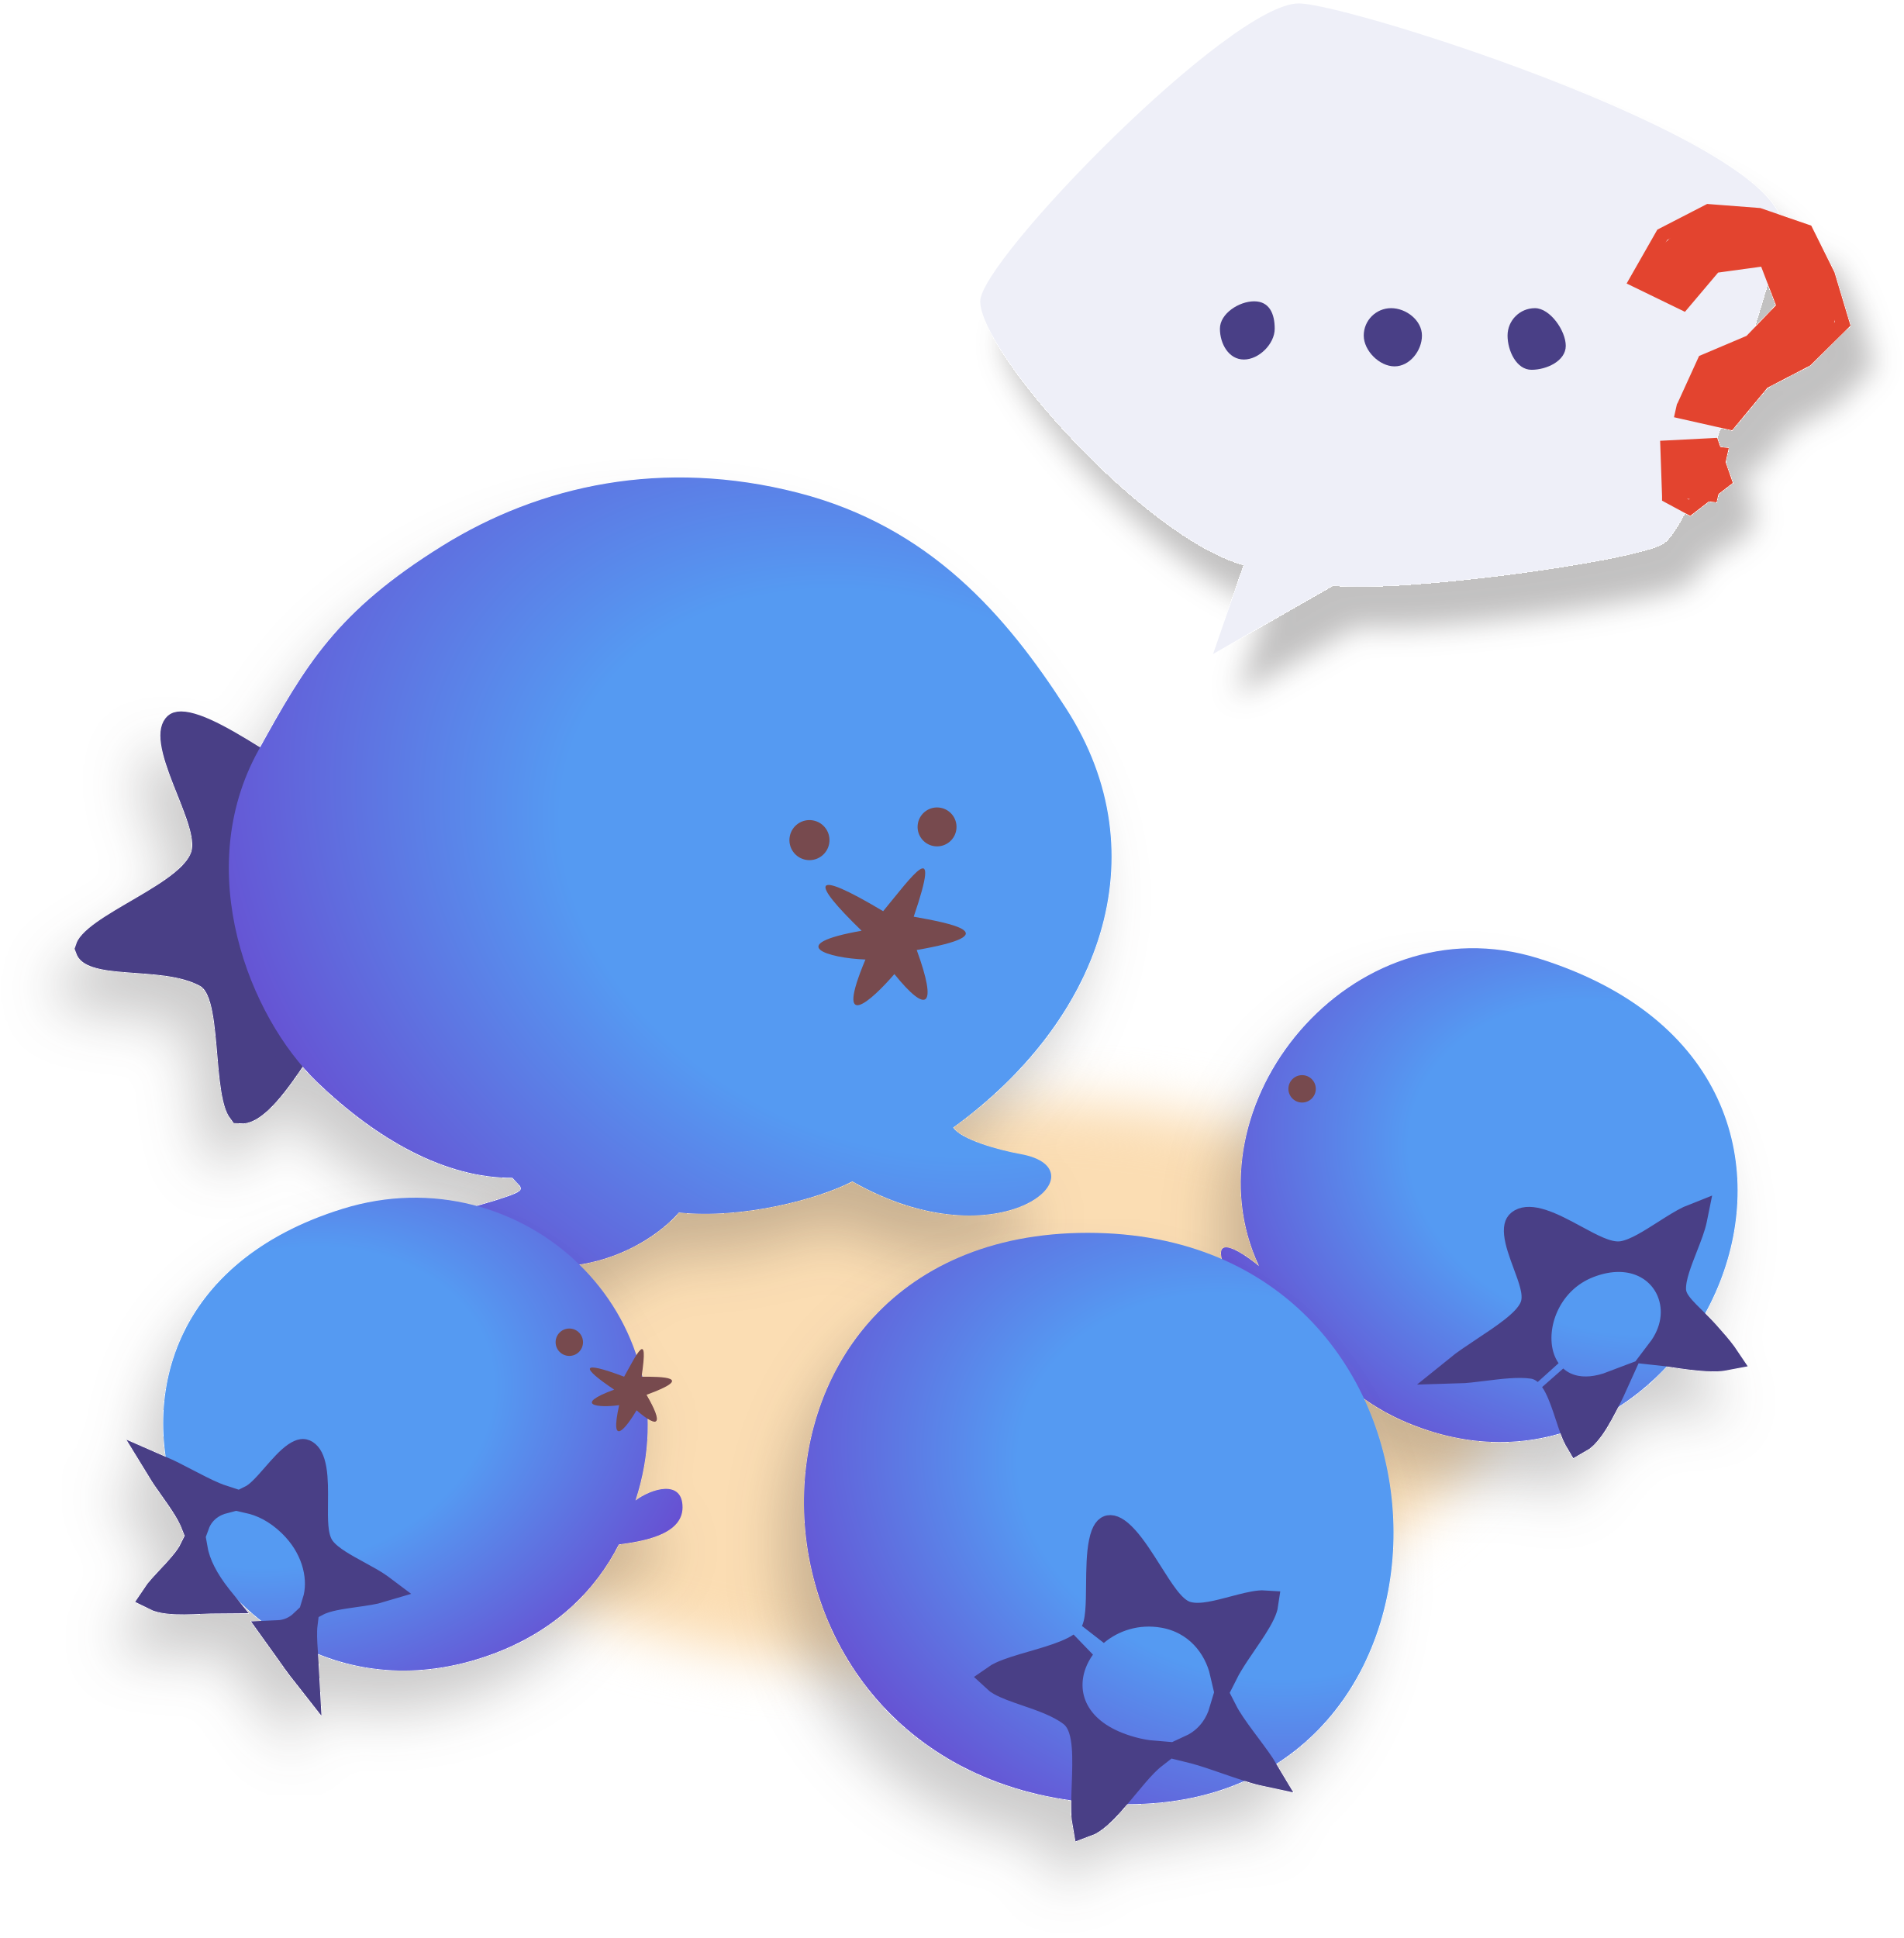
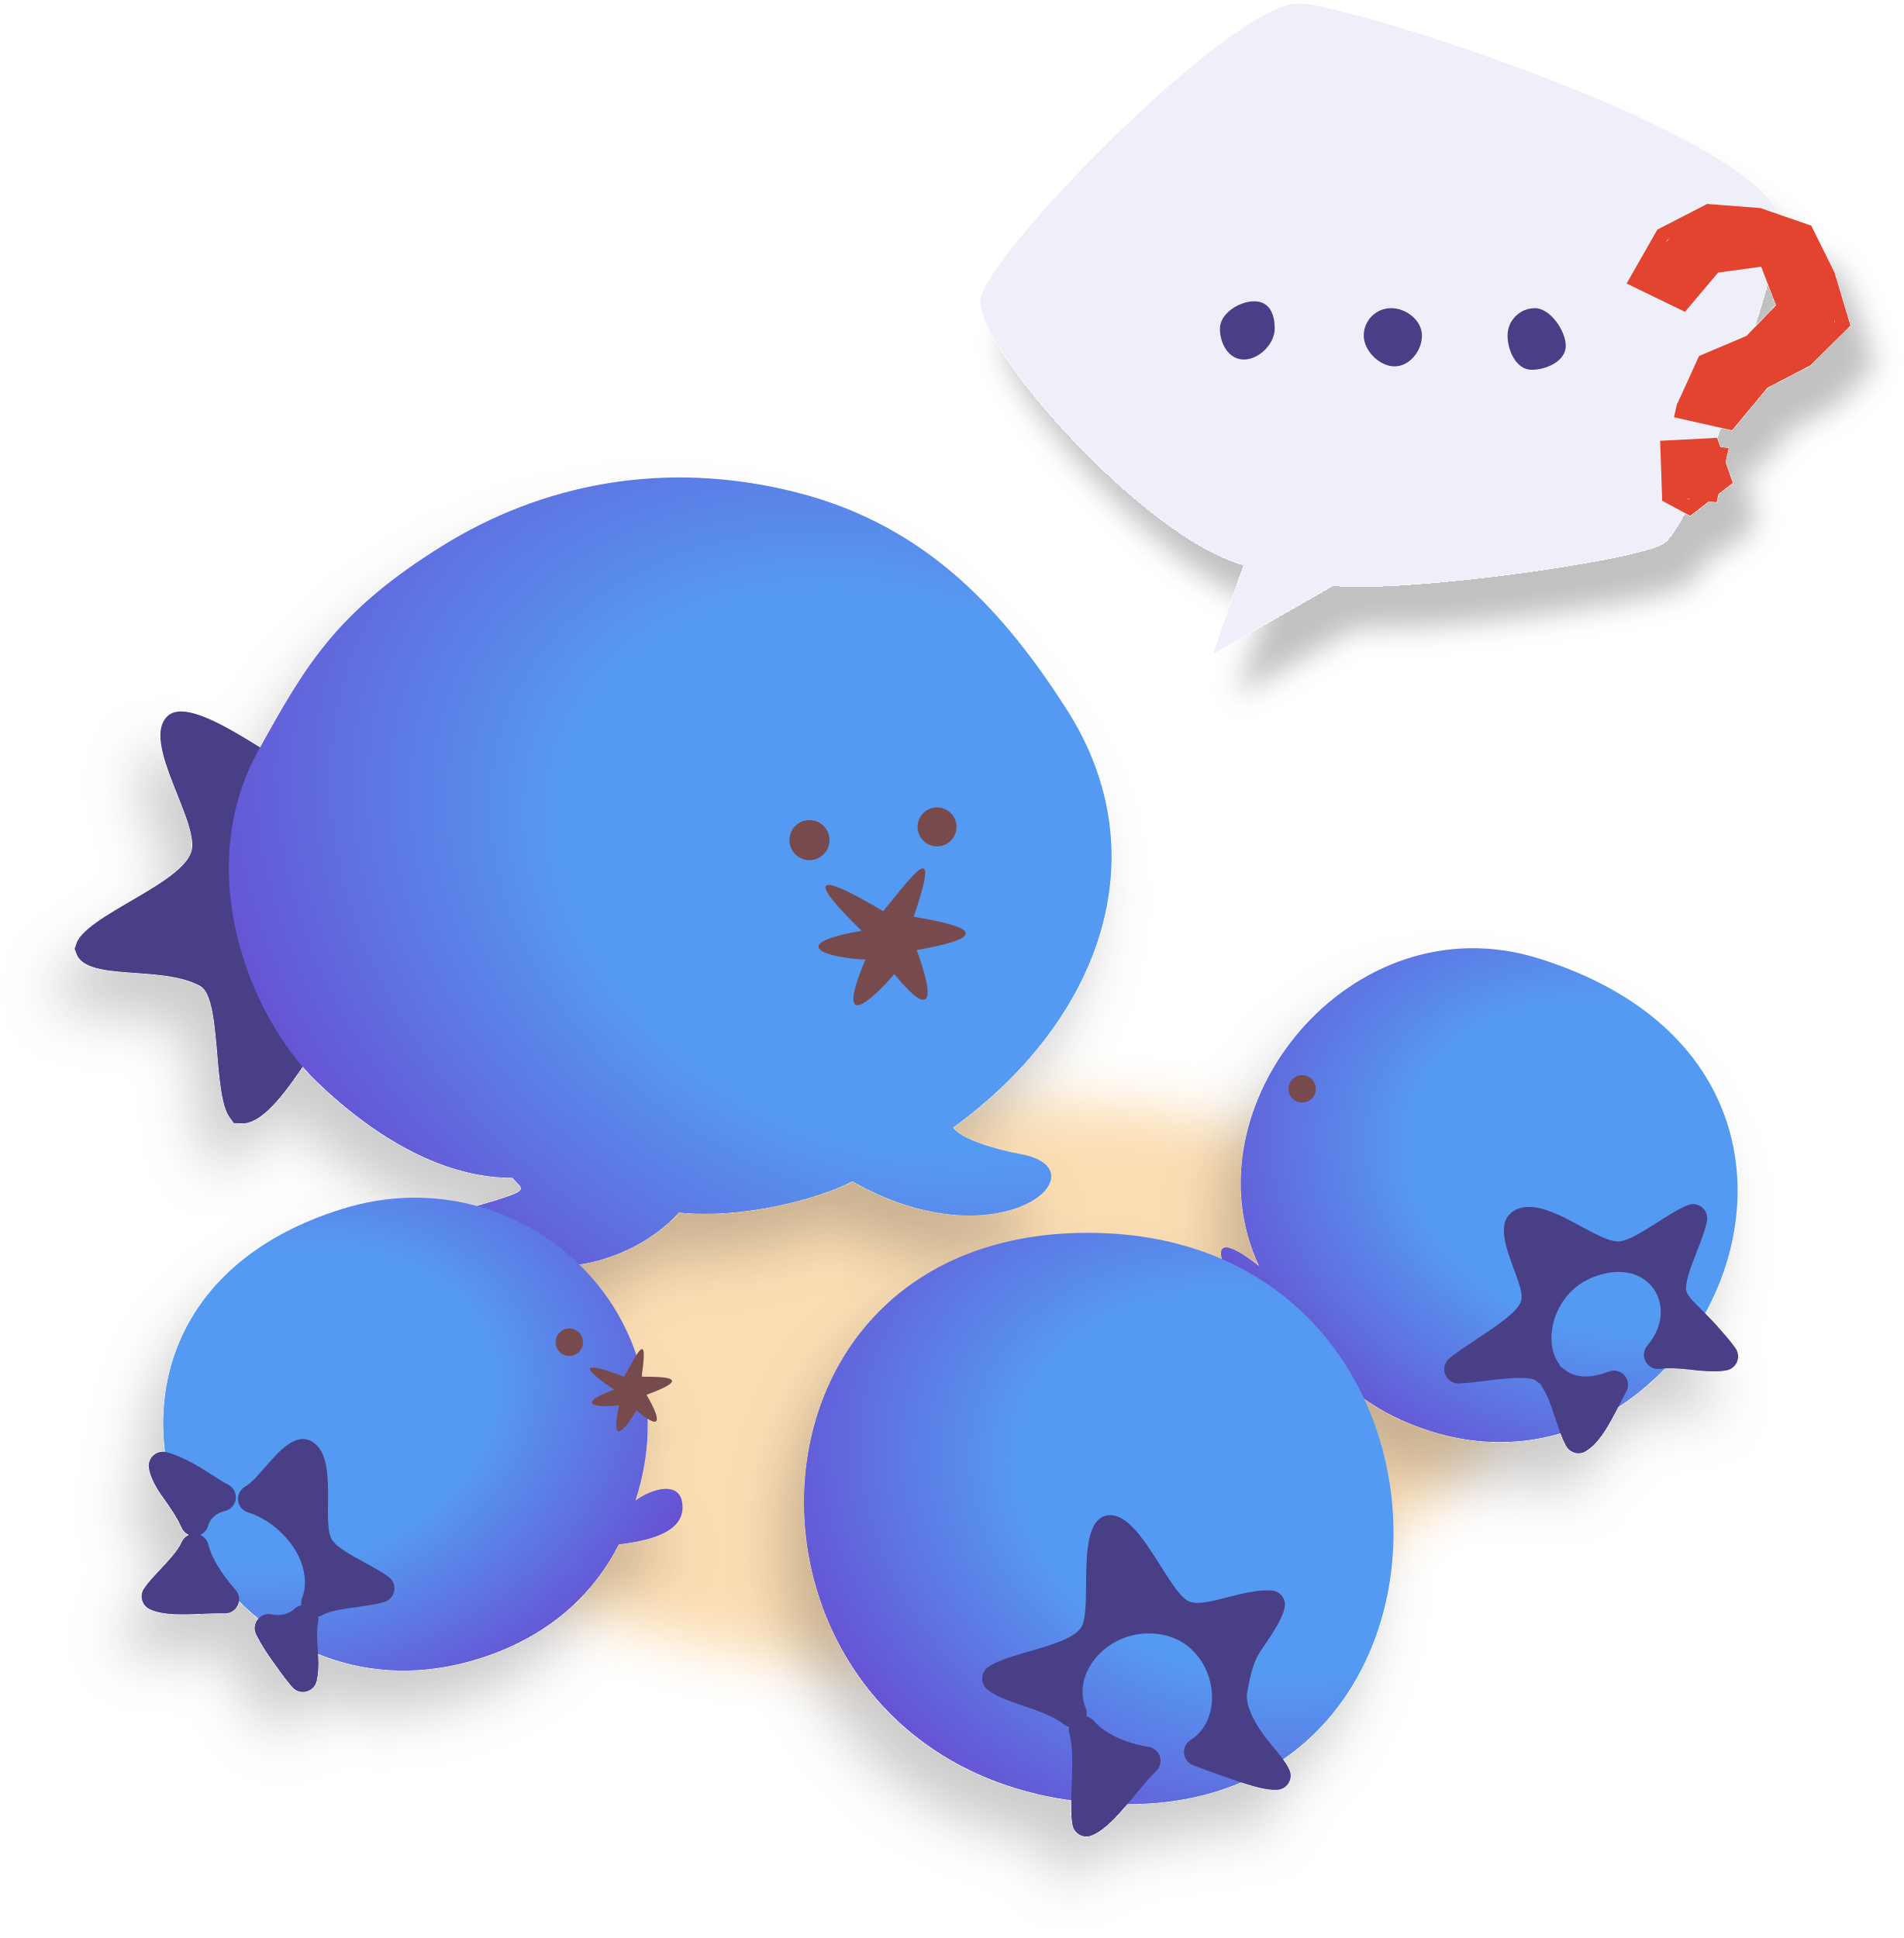
<svg xmlns="http://www.w3.org/2000/svg" width="278" height="283" viewBox="0 0 278 283" fill="none">
  <g filter="url(#filter0_f_13037_155)">
    <ellipse cx="81.022" cy="40.981" rx="81.022" ry="40.981" transform="matrix(-0.997692 0.067908 0.067908 0.997692 217.633 155.555)" fill="#FBDDB3" />
  </g>
  <g filter="url(#filter1_d_13037_155)">
    <path d="M26.446 105.957C26.924 105.96 27.608 106.092 28.516 106.412C30.331 107.053 32.549 108.263 34.926 109.69C37.178 111.041 39.755 112.703 41.8 113.895C42.86 114.512 43.891 115.072 44.825 115.489C45.711 115.885 46.718 116.249 47.674 116.291C49.328 116.364 51.117 115.665 52.627 114.951C54.196 114.209 55.917 113.216 57.419 112.4C59.003 111.538 60.355 110.864 61.441 110.542C62.271 110.296 62.581 110.361 62.654 110.386C62.753 110.493 63.011 110.925 62.835 112.318C62.66 113.697 62.132 115.434 61.429 117.427C60.762 119.315 59.899 121.534 59.261 123.478C58.621 125.424 58.064 127.491 58.073 129.276C58.079 130.384 58.585 131.365 59.082 132.101C59.606 132.877 60.303 133.648 61.05 134.384C62.541 135.852 64.49 137.428 66.291 138.895C68.147 140.406 69.84 141.798 71.014 143.009C71.403 143.411 71.693 143.754 71.9 144.036C71.592 144.09 71.197 144.138 70.703 144.164C68.977 144.255 66.654 144.099 64.098 143.883C61.609 143.673 58.909 143.406 56.64 143.324C55.5 143.283 54.4 143.286 53.438 143.376C52.535 143.461 51.502 143.642 50.664 144.12C49.838 144.592 49.089 145.328 48.438 146.075C47.765 146.849 47.078 147.775 46.395 148.755C45.708 149.739 44.996 150.818 44.281 151.906C43.561 153.003 42.835 154.112 42.098 155.19C40.604 157.372 39.156 159.287 37.785 160.566C36.477 161.787 35.669 162.029 35.23 162.001C35.211 161.975 35.185 161.942 35.158 161.897C34.981 161.6 34.782 161.083 34.595 160.286C34.221 158.696 34.019 156.566 33.818 154.209C33.625 151.937 33.431 149.452 33.044 147.422C32.85 146.404 32.589 145.392 32.202 144.524C31.83 143.686 31.227 142.72 30.198 142.154C28.441 141.188 26.371 140.722 24.407 140.446C22.447 140.171 20.35 140.061 18.59 139.922C16.734 139.776 15.273 139.599 14.231 139.257C13.307 138.953 13.126 138.664 13.075 138.52C13.085 138.489 13.107 138.433 13.157 138.347C13.318 138.07 13.656 137.673 14.26 137.162C15.471 136.137 17.27 135.043 19.356 133.82C21.369 132.641 23.625 131.354 25.48 130.033C27.248 128.775 29.108 127.182 29.833 125.231C30.189 124.273 30.186 123.255 30.075 122.362C29.962 121.449 29.71 120.487 29.409 119.543C28.819 117.69 27.91 115.542 27.17 113.633C26.392 111.627 25.776 109.833 25.562 108.367C25.341 106.848 25.637 106.296 25.877 106.074C25.889 106.063 25.997 105.955 26.446 105.957Z" fill="#493F86" stroke="#493F86" stroke-width="4.137" />
    <path d="M139.184 164.653C160.506 149.177 169.555 125.027 155.682 103.471C146.955 89.91 135.809 76.91 116.513 71.954C96.808 66.892 78.847 70.837 64.571 79.715C49.118 89.323 44.617 97.119 37.725 109.596C27.989 127.223 36.434 148.507 46.289 157.986C55.145 166.505 65.136 172.045 74.809 171.988C76.262 173.651 77.304 173.698 72.842 175.138C67.263 176.937 55.673 179.055 72.673 183.865C86.273 187.713 96.011 180.707 99.119 177.062C108.403 178.032 119.437 175.113 124.459 172.513C146.068 184.807 161.553 170.778 148.998 168.52C145.64 167.916 140.277 166.367 139.184 164.653Z" fill="url(#paint0_radial_13037_155)" />
    <circle cx="118.195" cy="122.68" r="2.925" transform="rotate(10.1981 118.195 122.68)" fill="#774A4E" />
    <circle cx="136.827" cy="120.751" r="2.842" transform="rotate(10.1981 136.827 120.751)" fill="#774A4E" />
    <path d="M133.419 133.862C137.595 121.623 133.162 127.969 128.957 133.059C118.224 126.649 118.396 128.731 125.811 135.912C114.392 137.931 120.922 139.92 126.371 140.115C121.765 151.084 127.268 146.103 130.595 142.242C135.405 148.2 136.918 147.105 133.859 138.727C147.403 136.377 138.518 134.779 133.419 133.862L133.419 133.862Z" fill="#774A4E" />
  </g>
  <g filter="url(#filter2_d_13037_155)">
    <path d="M224.607 139.937C280.101 157.207 246.558 226.236 204.558 207.336C194.558 202.836 188.058 193.336 185.96 188.68C184.362 189.484 180.683 189.852 178.752 184.887C176.821 179.922 181.341 182.819 183.843 184.887C172.926 161.569 197.235 131.419 224.607 139.937Z" fill="url(#paint1_radial_13037_155)" />
-     <path d="M226.876 201.373C227.58 202.009 228.446 202.508 229.482 202.798C231.274 203.3 233.321 203.106 235.56 202.251C235.335 202.749 235.102 203.259 234.83 203.793C233.951 205.521 233.121 207.143 232.215 208.408C231.527 209.367 230.951 209.894 230.489 210.151C230.464 210.109 230.436 210.063 230.407 210.01C229.999 209.255 229.618 208.121 229.144 206.682C228.698 205.331 228.172 203.718 227.501 202.42C227.334 202.098 227.127 201.735 226.876 201.373ZM247.192 178.031C246.979 179.081 246.454 180.443 245.828 182.043C245.427 183.069 244.991 184.18 244.669 185.208C244.36 186.194 244.076 187.342 244.127 188.398C244.171 189.306 244.632 190.045 244.95 190.487C245.307 190.983 245.764 191.477 246.205 191.93C247.169 192.92 248.123 193.788 249.082 194.872C250.014 195.924 250.935 196.963 251.572 197.845C251.63 197.926 251.683 198.003 251.731 198.075C251.578 198.104 251.39 198.135 251.159 198.156C250.054 198.255 248.581 198.15 246.876 197.946C246.051 197.847 245.285 197.733 244.556 197.624C243.848 197.518 243.147 197.413 242.511 197.345C244.627 194.566 245.118 191.299 243.963 188.5C243.143 186.515 241.526 184.929 239.352 184.165C237.182 183.402 234.607 183.504 231.876 184.574C226.134 186.823 223.681 192.94 224.695 197.487C224.915 198.471 225.31 199.422 225.89 200.251C225.335 199.769 224.653 199.391 223.812 199.269C221.629 198.952 218.868 199.313 216.654 199.589C215.196 199.772 213.949 199.921 212.951 199.949C213.927 199.157 215.274 198.259 216.781 197.258C218.187 196.325 219.714 195.314 220.966 194.329C221.595 193.834 222.198 193.311 222.704 192.774C223.192 192.255 223.693 191.615 223.986 190.872C224.447 189.703 224.203 188.419 223.983 187.559C223.738 186.599 223.339 185.53 222.978 184.558C222.346 182.852 221.809 181.365 221.685 180.145C221.627 179.563 221.683 179.204 221.764 178.995C221.824 178.837 221.92 178.691 222.188 178.542C222.742 178.235 223.642 178.174 225.151 178.668C226.631 179.153 228.239 180.015 229.942 180.936C231.056 181.538 232.239 182.18 233.319 182.634C234.325 183.057 235.643 183.502 236.926 183.301C238.014 183.131 239.143 182.6 240.115 182.069C241.127 181.516 242.202 180.831 243.197 180.196C244.538 179.341 245.723 178.588 246.721 178.115C246.905 178.027 247.069 177.958 247.214 177.901C247.206 177.942 247.201 177.986 247.192 178.031Z" fill="#493F86" stroke="#493F86" stroke-width="4.137" />
+     <path d="M226.876 201.373C227.58 202.009 228.446 202.508 229.482 202.798C231.298 203.307 233.376 203.099 235.651 202.214C235.393 202.686 235.128 203.208 234.83 203.793C233.951 205.521 233.121 207.143 232.215 208.408C231.527 209.367 230.951 209.894 230.489 210.151C230.464 210.109 230.436 210.063 230.407 210.01C229.999 209.255 229.618 208.121 229.144 206.682C228.698 205.331 228.172 203.718 227.501 202.42C227.334 202.098 227.127 201.735 226.876 201.373ZM247.192 178.031C246.979 179.082 246.454 180.443 245.828 182.043C245.427 183.069 244.991 184.18 244.669 185.208C244.36 186.194 244.076 187.342 244.127 188.398C244.171 189.306 244.632 190.045 244.95 190.487C245.307 190.983 245.764 191.477 246.205 191.93C247.169 192.92 248.123 193.788 249.082 194.872C250.014 195.924 250.935 196.963 251.572 197.845C251.63 197.926 251.683 198.003 251.731 198.075C251.578 198.104 251.39 198.135 251.159 198.156C250.054 198.255 248.581 198.15 246.876 197.946C245.07 197.73 243.468 197.698 242.112 197.837C244.561 194.958 245.187 191.466 243.963 188.5C243.143 186.515 241.526 184.929 239.352 184.165C237.182 183.402 234.607 183.504 231.876 184.574C226.134 186.823 223.681 192.94 224.695 197.487C224.915 198.471 225.31 199.422 225.89 200.251C225.335 199.769 224.653 199.391 223.812 199.269C221.629 198.952 218.868 199.313 216.654 199.589C215.196 199.772 213.949 199.921 212.951 199.949C213.927 199.157 215.274 198.259 216.781 197.258C218.187 196.325 219.714 195.314 220.966 194.329C221.595 193.834 222.198 193.311 222.704 192.774C223.192 192.255 223.693 191.615 223.986 190.872C224.447 189.703 224.203 188.419 223.983 187.559C223.738 186.599 223.339 185.53 222.978 184.558C222.346 182.852 221.809 181.365 221.685 180.145C221.627 179.563 221.683 179.204 221.764 178.995C221.824 178.837 221.92 178.691 222.188 178.542C222.742 178.235 223.642 178.174 225.151 178.668C226.631 179.153 228.239 180.015 229.942 180.936C231.056 181.538 232.239 182.18 233.319 182.634C234.325 183.057 235.643 183.502 236.926 183.301C238.014 183.131 239.143 182.6 240.115 182.069C241.127 181.516 242.202 180.831 243.197 180.196C244.538 179.341 245.723 178.588 246.721 178.115C246.905 178.027 247.069 177.958 247.214 177.901C247.206 177.942 247.201 177.986 247.192 178.031Z" fill="#493F86" stroke="#493F86" stroke-width="4.137" stroke-linejoin="round" />
    <circle cx="190.131" cy="159" r="2" fill="#774A4E" />
  </g>
  <g filter="url(#filter3_d_13037_155)">
    <path d="M158.827 180.025C216.524 180.025 218.131 263.46 164.689 263.46C104.246 263.46 101.131 180.025 158.827 180.025Z" fill="url(#paint2_radial_13037_155)" />
-     <path d="M159.846 238.335C160.041 237.934 160.169 237.522 160.259 237.15C160.392 236.594 160.473 235.99 160.526 235.389C160.631 234.197 160.643 232.798 160.655 231.449C160.677 229.153 160.705 226.969 161.045 225.293C161.419 223.457 161.922 223.337 162.011 223.321C162.266 223.275 162.951 223.389 164.221 224.795C165.392 226.091 166.545 227.907 167.744 229.804C168.531 231.051 169.35 232.352 170.141 233.384C170.54 233.904 170.974 234.411 171.438 234.835C171.885 235.242 172.482 235.685 173.219 235.906C174.378 236.251 175.68 236.125 176.743 235.943C177.863 235.752 179.079 235.428 180.176 235.137C181.678 234.74 182.939 234.413 183.93 234.32C184.228 234.292 184.435 234.291 184.575 234.3C184.534 234.58 184.406 235 184.129 235.584C183.551 236.8 182.586 238.223 181.492 239.825C180.78 240.867 180.022 241.976 179.394 243.036C179.166 243.42 178.943 243.82 178.738 244.226C177.816 240.25 174.84 236.513 169.94 235.651C166.028 234.962 162.414 236.168 159.846 238.335ZM173.968 255.38C174.337 255.209 174.69 255.014 175.027 254.796C176.878 253.595 178.04 251.828 178.615 249.905C178.778 250.224 178.956 250.541 179.142 250.849C179.933 252.162 181.028 253.624 182.026 254.961C183.089 256.386 184.041 257.669 184.667 258.73C184.615 258.719 184.56 258.708 184.505 258.695C183.059 258.367 181.202 257.726 179.206 257.035C177.637 256.491 175.989 255.919 174.567 255.534C174.367 255.479 174.167 255.429 173.968 255.38ZM145.488 245.113C145.659 244.993 145.916 244.839 146.294 244.665C147.422 244.142 149.002 243.677 150.843 243.143C152.407 242.689 154.14 242.188 155.618 241.586C156.367 241.281 157.181 240.901 157.917 240.407C157.362 241.175 156.914 242.002 156.59 242.864C155.693 245.261 155.747 247.996 157.254 250.432C158.741 252.838 161.463 254.666 165.344 255.704C166.41 255.989 167.429 256.169 168.397 256.249C167.919 256.622 167.481 257.032 167.098 257.42C166.161 258.37 165.177 259.558 164.236 260.69C162.861 262.345 161.561 263.901 160.32 264.989C159.536 265.677 158.987 265.983 158.629 266.114C158.6 265.954 158.57 265.754 158.547 265.509C158.432 264.295 158.488 262.648 158.558 260.742C158.625 258.891 158.704 256.815 158.561 255.055C158.489 254.172 158.355 253.27 158.092 252.461C157.837 251.674 157.392 250.761 156.55 250.117C154.676 248.683 152.032 247.801 149.976 247.096C148.349 246.538 147.055 246.086 146.146 245.57C145.82 245.385 145.613 245.23 145.488 245.113Z" fill="#493F86" stroke="#493F86" stroke-width="4.137" />
+     <path d="M158.144 252.635C159.726 254.45 162.139 255.846 165.343 256.703C166.046 256.891 166.729 257.031 167.39 257.13C167.29 257.227 167.193 257.325 167.098 257.421C166.162 258.371 165.177 259.558 164.236 260.69C162.861 262.345 161.561 263.901 160.32 264.989C159.536 265.677 158.987 265.983 158.63 266.113C158.6 265.953 158.57 265.754 158.547 265.51C158.431 264.295 158.488 262.648 158.557 260.742C158.625 258.891 158.705 256.815 158.561 255.055C158.494 254.235 158.371 253.398 158.144 252.635ZM162.011 223.32C162.267 223.274 162.951 223.389 164.221 224.796C165.392 226.091 166.546 227.907 167.744 229.804C168.531 231.051 169.35 232.352 170.141 233.384C170.54 233.903 170.974 234.411 171.438 234.835C171.885 235.243 172.482 235.685 173.219 235.905C174.378 236.251 175.68 236.125 176.743 235.943C177.862 235.752 179.079 235.428 180.175 235.137C181.595 234.762 183.143 234.419 184.397 234.322C184.904 234.283 185.288 234.293 185.557 234.326C185.506 234.606 185.373 235.014 185.102 235.57C184.505 236.796 183.523 238.221 182.423 239.834C180.702 242.355 180.423 245.28 180.122 246.506C179.808 247.781 180.07 249.186 180.55 250.474C181.049 251.811 181.87 253.258 182.973 254.737C183.538 255.494 184.156 256.23 184.681 256.868C185.23 257.534 185.676 258.093 186.007 258.595C186.213 258.906 186.33 259.135 186.397 259.294C186.367 259.296 186.334 259.301 186.298 259.302C185.828 259.324 185.139 259.236 184.223 259.014C182.378 258.567 180.274 257.751 178.206 257.035C177.441 256.77 176.736 256.505 176.068 256.254C175.69 256.112 175.316 255.972 174.955 255.841C174.979 255.825 175.003 255.811 175.027 255.796C177.472 254.209 178.716 251.636 178.99 249.018C179.522 243.925 176.403 237.788 169.94 236.65C163.772 235.564 158.341 239.187 156.59 243.864C155.845 245.853 155.756 248.074 156.608 250.165C156.589 250.149 156.569 250.132 156.549 250.117C154.676 248.683 152.032 247.801 149.976 247.096C148.349 246.539 147.055 246.087 146.146 245.571C145.819 245.385 145.613 245.229 145.488 245.112C145.658 244.992 145.917 244.839 146.294 244.665C147.423 244.142 149.003 243.677 150.843 243.142C152.408 242.688 154.14 242.188 155.619 241.586C157.009 241.02 158.627 240.196 159.546 238.858C159.923 238.309 160.131 237.687 160.259 237.15C160.393 236.594 160.473 235.99 160.526 235.389C160.631 234.198 160.642 232.798 160.655 231.449C160.676 229.154 160.705 226.969 161.046 225.294C161.419 223.454 161.924 223.336 162.011 223.32Z" fill="#493F86" stroke="#493F86" stroke-width="4.137" stroke-linejoin="round" />
  </g>
  <g filter="url(#filter4_d_13037_155)">
    <path d="M50.053 176.508C0.357 191.886 29.131 256.832 71.522 241.676C81.131 238.241 87.058 232.046 90.357 225.532C93.46 225.116 99.665 224.251 99.665 220.113C99.665 215.976 95.084 217.389 92.793 219.113C101.631 192 76.194 168.419 50.053 176.508Z" fill="url(#paint3_radial_13037_155)" />
    <circle cx="2" cy="2" r="2" transform="matrix(-1 0 0 1 85.1307 194)" fill="#774A4E" />
    <path d="M93.681 201.034C94.772 193.857 92.953 197.804 91.135 201.034C84.569 198.56 84.871 199.693 89.681 202.923C83.573 205.174 87.378 205.624 90.408 205.19C88.954 211.708 91.499 208.409 92.953 205.945C96.203 208.759 96.931 208.004 94.408 203.679C101.657 201.034 96.59 201.034 93.681 201.034H93.681Z" fill="#774A4E" />
-     <path d="M44.311 237.091C44.271 237.421 44.251 237.753 44.24 238.071C44.199 239.319 44.312 240.829 44.41 242.17C44.463 242.89 44.51 243.562 44.541 244.169C43.746 243.161 42.859 241.905 41.929 240.585C41.481 239.949 41.023 239.298 40.571 238.672C42.024 238.611 43.309 238.034 44.311 237.091ZM44.142 212.207C44.258 212.19 44.367 212.195 44.553 212.312C44.951 212.563 45.373 213.175 45.616 214.604C45.853 215.995 45.842 217.662 45.823 219.453C45.811 220.618 45.796 221.868 45.89 222.952C45.977 223.949 46.182 225.264 46.936 226.259C47.568 227.093 48.511 227.78 49.363 228.325C50.253 228.894 51.278 229.453 52.218 229.966C53.491 230.661 54.595 231.267 55.391 231.844C55.44 231.88 55.484 231.916 55.528 231.949C54.605 232.228 53.332 232.414 51.822 232.625C50.819 232.766 49.725 232.919 48.746 233.125C47.923 233.299 46.996 233.546 46.205 233.961C47.21 230.679 46.279 226.426 43.261 223.111C41.353 221.016 39.135 219.667 36.96 219.078C36.844 219.046 36.727 219.018 36.611 218.991C37.27 218.664 37.812 218.199 38.203 217.833C38.881 217.199 39.582 216.392 40.216 215.664C41.332 214.381 42.302 213.287 43.228 212.644C43.67 212.338 43.968 212.232 44.142 212.207ZM28.277 226.31C28.661 228.459 29.858 230.843 31.878 233.388C31.916 233.436 31.955 233.483 31.993 233.53C31.164 233.534 30.298 233.569 29.468 233.603C27.686 233.677 26.028 233.741 24.631 233.585C23.716 233.484 23.122 233.306 22.745 233.117C23.18 232.457 23.928 231.647 24.889 230.619C25.795 229.651 26.884 228.495 27.655 227.362C27.856 227.067 28.078 226.711 28.277 226.31ZM23.624 214.726C24.599 215.148 25.763 215.752 27.057 216.427C28.415 217.135 29.9 217.912 31.246 218.478C31.686 218.663 32.135 218.832 32.578 218.976C31.942 219.143 31.336 219.401 30.779 219.757C29.718 220.437 28.954 221.401 28.53 222.554C27.801 220.705 26.396 218.746 25.289 217.181C24.624 216.242 24.052 215.428 23.624 214.726Z" fill="#493F86" stroke="#493F86" stroke-width="4.137" />
+     <path d="M44.421 236.443C44.304 236.976 44.258 237.543 44.24 238.071C44.199 239.319 44.312 240.829 44.41 242.17C44.486 243.204 44.401 244.211 44.23 245.003C44.168 244.932 44.101 244.857 44.034 244.777C43.12 243.693 42.056 242.185 40.929 240.585C40.251 239.622 39.741 238.678 39.249 237.762C41.239 238.171 43.071 237.67 44.421 236.443ZM44.142 212.207C44.258 212.19 44.367 212.195 44.553 212.312C44.951 212.563 45.373 213.175 45.616 214.604C45.853 215.995 45.842 217.662 45.823 219.453C45.811 220.618 45.796 221.868 45.89 222.952C45.977 223.949 46.182 225.264 46.936 226.259C47.568 227.093 48.511 227.78 49.363 228.325C50.253 228.894 51.278 229.453 52.218 229.966C53.491 230.661 54.595 231.267 55.391 231.844C55.44 231.88 55.484 231.916 55.528 231.949C54.605 232.228 53.332 232.414 51.822 232.625C50.819 232.766 49.725 232.919 48.746 233.125C47.87 233.31 46.878 233.58 46.055 234.046C47.322 230.853 46.35 226.504 43.261 223.111C41.37 221.035 39.185 219.641 37.056 218.951C36.979 218.925 36.9 218.902 36.822 218.878C37.386 218.563 37.855 218.159 38.203 217.833C38.881 217.199 39.582 216.392 40.216 215.664C41.332 214.381 42.302 213.287 43.228 212.644C43.67 212.338 43.968 212.232 44.142 212.207ZM28.407 226.032C28.897 227.962 30.059 230.096 31.878 232.388C32.2 232.794 32.523 233.176 32.847 233.538C31.773 233.507 30.588 233.557 29.468 233.603C27.686 233.677 26.028 233.741 24.631 233.585C23.716 233.484 23.122 233.306 22.745 233.117C23.18 232.457 23.928 231.647 24.889 230.619C25.795 229.651 26.884 228.495 27.655 227.362C27.901 227.001 28.179 226.547 28.407 226.032ZM23.782 214.052C24.481 214.205 25.542 214.637 27.057 215.427C28.349 216.101 29.56 216.962 30.957 217.829C31.41 218.11 31.889 218.391 32.367 218.635C31.864 218.754 31.38 218.931 30.924 219.173C29.66 219.844 28.799 220.917 28.398 222.237C27.641 220.483 26.333 218.656 25.289 217.181C24.489 216.051 24.029 215.077 23.847 214.37C23.816 214.246 23.796 214.14 23.782 214.052Z" fill="#493F86" stroke="#493F86" stroke-width="4.137" stroke-linejoin="round" />
  </g>
  <g filter="url(#filter5_d_13037_155)">
    <path d="M177.131 95.5L181.631 82.5C167.131 78.499 143.131 51.353 143.131 44C143.131 38 179.631 0.5 189.631 0.5C197.131 0.5 263.046 21.61 260.131 34C258.131 42.5 247.631 76.937 242.631 79.5C237.631 82.063 204.896 86.572 194.631 85.5L177.131 95.5Z" fill="#EEEFF8" />
    <path d="M186.131 48C186.131 50.209 183.84 52.5 181.631 52.5C179.422 52.5 178.131 50.209 178.131 48C178.131 45.791 180.922 44 183.131 44C185.34 44 186.131 45.791 186.131 48Z" fill="#493F86" />
    <path d="M207.631 49C207.631 51.209 205.84 53.5 203.631 53.5C201.422 53.5 199.131 51.209 199.131 49C199.131 46.791 200.922 45 203.131 45C205.34 45 207.631 46.791 207.631 49Z" fill="#493F86" />
    <path d="M228.631 50.5C228.631 52.709 225.84 54 223.631 54C221.422 54 220.131 51.209 220.131 49C220.131 46.791 221.922 45 224.131 45C226.34 45 228.631 48.291 228.631 50.5Z" fill="#493F86" />
    <path d="M245.802 59.395C246.18 57.706 246.756 56.304 247.53 55.188C248.343 54.08 249.251 53.175 250.254 52.472C251.258 51.77 252.293 51.196 253.361 50.75C254.436 50.265 255.45 49.787 256.402 49.315C257.354 48.843 258.166 48.279 258.837 47.623C259.546 46.976 260.017 46.135 260.249 45.098C260.61 43.486 260.407 42.05 259.642 40.791C258.914 39.54 257.553 38.691 255.557 38.244C253.484 37.779 251.769 38.06 250.411 39.086C249.091 40.121 248.099 41.672 247.434 43.74L239.72 42.012C240.33 39.287 241.515 37.054 243.276 35.312C245.083 33.54 247.171 32.315 249.54 31.637C251.909 30.958 254.321 30.894 256.777 31.444C259.771 32.114 262.169 33.195 263.971 34.687C265.82 36.149 267.075 37.921 267.737 40.004C268.399 42.087 268.455 44.357 267.905 46.813C267.562 48.348 266.992 49.631 266.197 50.662C265.402 51.693 264.483 52.556 263.441 53.249C262.437 53.952 261.37 54.579 260.239 55.132C259.116 55.646 258.051 56.173 257.043 56.713C256.074 57.262 255.234 57.86 254.525 58.507C253.816 59.154 253.345 59.996 253.113 61.032L245.802 59.395ZM243.69 72.515L243.69 64.479L252.434 65.415L250.655 73.359L243.69 72.515Z" fill="#E3442F" />
    <path d="M245.802 59.395L244.95 58.871L244.863 59.014L244.826 59.177L245.802 59.395ZM245.854 59.31L246.706 59.834L246.739 59.781L246.764 59.725L245.854 59.31ZM248.846 52.752L248.456 51.831L248.098 51.983L247.936 52.337L248.846 52.752ZM255.609 49.885L255.999 50.806L256.187 50.726L256.329 50.578L255.609 49.885ZM260.49 44.816L261.21 45.51L261.651 45.051L261.423 44.458L260.49 44.816ZM257.813 37.843L258.746 37.484L258.462 36.744L257.677 36.852L257.813 37.843ZM250.363 38.865L250.227 37.875L249.847 37.927L249.599 38.22L250.363 38.865ZM245.771 44.296L245.334 45.196L246.033 45.535L246.534 44.942L245.771 44.296ZM238.916 40.967L238.047 40.471L237.519 41.399L238.479 41.866L238.916 40.967ZM242.725 34.285L242.266 33.396L242.003 33.532L241.856 33.79L242.725 34.285ZM249.481 30.803L249.558 29.805L249.275 29.784L249.023 29.914L249.481 30.803ZM256.843 31.368L257.169 30.423L257.047 30.381L256.919 30.371L256.843 31.368ZM263.763 33.758L264.659 33.313L264.476 32.946L264.09 32.813L263.763 33.758ZM266.932 40.131L267.89 39.843L267.865 39.762L267.827 39.686L266.932 40.131ZM269.076 47.271L269.779 47.982L270.207 47.559L270.034 46.983L269.076 47.271ZM263.745 52.545L264.207 53.432L264.341 53.362L264.449 53.256L263.745 52.545ZM257.433 55.83L256.971 54.943L256.792 55.036L256.663 55.192L257.433 55.83ZM252.537 61.731L252.317 62.707L252.915 62.842L253.307 62.37L252.537 61.731ZM245.628 60.172L244.652 59.953L244.434 60.927L245.408 61.147L245.628 60.172ZM243.69 72.515L242.69 72.515L242.69 73.111L243.215 73.395L243.69 72.515ZM243.69 72.415L244.69 72.415L244.69 72.397L244.689 72.38L243.69 72.415ZM243.444 65.315L243.392 64.316L242.41 64.366L242.444 65.349L243.444 65.315ZM250.038 64.976L250.982 64.648L250.736 63.939L249.987 63.978L250.038 64.976ZM251.844 70.171L252.455 70.963L253.025 70.523L252.789 69.843L251.844 70.171ZM246.703 74.141L246.228 75.021L246.8 75.329L247.314 74.932L246.703 74.141ZM245.802 59.395L246.654 59.919L246.706 59.834L245.854 59.31L245.003 58.786L244.95 58.871L245.802 59.395ZM245.854 59.31L246.764 59.725L249.756 53.167L248.846 52.752L247.936 52.337L244.945 58.895L245.854 59.31ZM248.846 52.752L249.236 53.673L255.999 50.806L255.609 49.885L255.218 48.964L248.456 51.831L248.846 52.752ZM255.609 49.885L256.329 50.578L261.21 45.51L260.49 44.816L259.769 44.122L254.888 49.191L255.609 49.885ZM260.49 44.816L261.423 44.458L258.746 37.484L257.813 37.843L256.879 38.201L259.556 45.174L260.49 44.816ZM257.813 37.843L257.677 36.852L250.227 37.875L250.363 38.865L250.499 39.856L257.949 38.834L257.813 37.843ZM250.363 38.865L249.599 38.22L245.007 43.651L245.771 44.296L246.534 44.942L251.126 39.511L250.363 38.865ZM245.771 44.296L246.208 43.397L239.353 40.067L238.916 40.967L238.479 41.866L245.334 45.196L245.771 44.296ZM238.916 40.967L239.785 41.462L243.593 34.78L242.725 34.285L241.856 33.79L238.047 40.471L238.916 40.967ZM242.725 34.285L243.183 35.174L249.94 31.692L249.481 30.803L249.023 29.914L242.266 33.396L242.725 34.285ZM249.481 30.803L249.405 31.8L256.766 32.365L256.843 31.368L256.919 30.371L249.558 29.805L249.481 30.803ZM256.843 31.368L256.516 32.313L263.437 34.703L263.763 33.758L264.09 32.813L257.169 30.423L256.843 31.368ZM263.763 33.758L262.868 34.203L266.036 40.576L266.932 40.131L267.827 39.686L264.659 33.313L263.763 33.758ZM266.932 40.131L265.974 40.418L268.118 47.559L269.076 47.271L270.034 46.983L267.89 39.843L266.932 40.131ZM269.076 47.271L268.373 46.56L263.042 51.834L263.745 52.545L264.449 53.256L269.779 47.982L269.076 47.271ZM263.745 52.545L263.284 51.658L256.971 54.943L257.433 55.83L257.895 56.717L264.207 53.432L263.745 52.545ZM257.433 55.83L256.663 55.192L251.767 61.093L252.537 61.731L253.307 62.37L258.203 56.469L257.433 55.83ZM252.537 61.731L252.757 60.756L245.848 59.196L245.628 60.172L245.408 61.147L252.317 62.707L252.537 61.731ZM245.628 60.172L246.604 60.39L246.778 59.614L245.802 59.395L244.826 59.177L244.652 59.953L245.628 60.172ZM243.69 72.515L244.69 72.515L244.69 72.415L243.69 72.415L242.69 72.415L242.69 72.515L243.69 72.515ZM243.69 72.415L244.689 72.38L244.443 65.28L243.444 65.315L242.444 65.349L242.69 72.449L243.69 72.415ZM243.444 65.315L243.495 66.313L250.089 65.975L250.038 64.976L249.987 63.978L243.392 64.316L243.444 65.315ZM250.038 64.976L249.093 65.305L250.9 70.5L251.844 70.171L252.789 69.843L250.982 64.648L250.038 64.976ZM251.844 70.171L251.233 69.38L246.092 73.349L246.703 74.141L247.314 74.932L252.455 70.963L251.844 70.171ZM246.703 74.141L247.178 73.261L244.165 71.635L243.69 72.515L243.215 73.395L246.228 75.021L246.703 74.141Z" fill="#E3442F" />
  </g>
  <defs>
    <filter id="filter0_f_13037_155" x="50.698" y="152.683" width="177.767" height="98.519" filterUnits="userSpaceOnUse" color-interpolation-filters="sRGB">
      <feFlood flood-opacity="0" result="BackgroundImageFix" />
      <feBlend mode="normal" in="SourceGraphic" in2="BackgroundImageFix" result="shape" />
      <feGaussianBlur stdDeviation="4" result="effect1_foregroundBlur_13037_155" />
    </filter>
    <filter id="filter1_d_13037_155" x="0" y="56.889" width="175.761" height="155.005" filterUnits="userSpaceOnUse" color-interpolation-filters="sRGB">
      <feFlood flood-opacity="0" result="BackgroundImageFix" />
      <feColorMatrix in="SourceAlpha" type="matrix" values="0 0 0 0 0 0 0 0 0 0 0 0 0 0 0 0 0 0 127 0" result="hardAlpha" />
      <feOffset dx="-3" dy="6" />
      <feGaussianBlur stdDeviation="4" />
      <feComposite in2="hardAlpha" operator="out" />
      <feColorMatrix type="matrix" values="0 0 0 0 0.204 0 0 0 0 0.192 0 0 0 0 0.192 0 0 0 0.25 0" />
      <feBlend mode="normal" in2="BackgroundImageFix" result="effect1_dropShadow_13037_155" />
      <feBlend mode="normal" in="SourceGraphic" in2="effect1_dropShadow_13037_155" result="shape" />
    </filter>
    <filter id="filter2_d_13037_155" x="167.131" y="136" width="93" height="91" filterUnits="userSpaceOnUse" color-interpolation-filters="sRGB">
      <feFlood flood-opacity="0" result="BackgroundImageFix" />
      <feColorMatrix in="SourceAlpha" type="matrix" values="0 0 0 0 0 0 0 0 0 0 0 0 0 0 0 0 0 0 127 0" result="hardAlpha" />
      <feOffset dx="-3" dy="6" />
      <feGaussianBlur stdDeviation="4" />
      <feComposite in2="hardAlpha" operator="out" />
      <feColorMatrix type="matrix" values="0 0 0 0 0.204 0 0 0 0 0.192 0 0 0 0 0.192 0 0 0 0.25 0" />
      <feBlend mode="normal" in2="BackgroundImageFix" result="effect1_dropShadow_13037_155" />
      <feBlend mode="normal" in="SourceGraphic" in2="effect1_dropShadow_13037_155" result="shape" />
    </filter>
    <filter id="filter3_d_13037_155" x="106.131" y="178" width="103" height="105" filterUnits="userSpaceOnUse" color-interpolation-filters="sRGB">
      <feFlood flood-opacity="0" result="BackgroundImageFix" />
      <feColorMatrix in="SourceAlpha" type="matrix" values="0 0 0 0 0 0 0 0 0 0 0 0 0 0 0 0 0 0 127 0" result="hardAlpha" />
      <feOffset dx="-3" dy="6" />
      <feGaussianBlur stdDeviation="4" />
      <feComposite in2="hardAlpha" operator="out" />
      <feColorMatrix type="matrix" values="0 0 0 0 0.204 0 0 0 0 0.192 0 0 0 0 0.192 0 0 0 0.25 0" />
      <feBlend mode="normal" in2="BackgroundImageFix" result="effect1_dropShadow_13037_155" />
      <feBlend mode="normal" in="SourceGraphic" in2="effect1_dropShadow_13037_155" result="shape" />
    </filter>
    <filter id="filter4_d_13037_155" x="9.131" y="172" width="96" height="90" filterUnits="userSpaceOnUse" color-interpolation-filters="sRGB">
      <feFlood flood-opacity="0" result="BackgroundImageFix" />
      <feColorMatrix in="SourceAlpha" type="matrix" values="0 0 0 0 0 0 0 0 0 0 0 0 0 0 0 0 0 0 127 0" result="hardAlpha" />
      <feOffset dx="-3" dy="6" />
      <feGaussianBlur stdDeviation="4" />
      <feComposite in2="hardAlpha" operator="out" />
      <feColorMatrix type="matrix" values="0 0 0 0 0.204 0 0 0 0 0.192 0 0 0 0 0.192 0 0 0 0.25 0" />
      <feBlend mode="normal" in2="BackgroundImageFix" result="effect1_dropShadow_13037_155" />
      <feBlend mode="normal" in="SourceGraphic" in2="effect1_dropShadow_13037_155" result="shape" />
    </filter>
    <filter id="filter5_d_13037_155" x="142.631" y="0.5" width="139.44" height="105" filterUnits="userSpaceOnUse" color-interpolation-filters="sRGB">
      <feFlood flood-opacity="0" result="BackgroundImageFix" />
      <feColorMatrix in="SourceAlpha" type="matrix" values="0 0 0 0 0 0 0 0 0 0 0 0 0 0 0 0 0 0 127 0" result="hardAlpha" />
      <feOffset dx="3.5" dy="6" />
      <feGaussianBlur stdDeviation="2" />
      <feComposite in2="hardAlpha" operator="out" />
      <feColorMatrix type="matrix" values="0 0 0 0 0.204 0 0 0 0 0.192 0 0 0 0 0.192 0 0 0 0.3 0" />
      <feBlend mode="normal" in2="BackgroundImageFix" result="effect1_dropShadow_13037_155" />
      <feBlend mode="normal" in="SourceGraphic" in2="effect1_dropShadow_13037_155" result="shape" />
    </filter>
    <radialGradient id="paint0_radial_13037_155" cx="0" cy="0" r="1" gradientTransform="matrix(-27.0464 90.8928 -116.459 -41.7185 131.465 127.741)" gradientUnits="userSpaceOnUse">
      <stop offset="0.415" stop-color="#559AF2" />
      <stop offset="1" stop-color="#6B3ECA" />
    </radialGradient>
    <radialGradient id="paint1_radial_13037_155" cx="0" cy="0" r="1" gradientTransform="matrix(-6.21521 57.4798 -72.037 -12.4663 235.722 170.456)" gradientUnits="userSpaceOnUse">
      <stop offset="0.415" stop-color="#559AF2" />
      <stop offset="1" stop-color="#6B3ECA" />
    </radialGradient>
    <radialGradient id="paint2_radial_13037_155" cx="0" cy="0" r="1" gradientTransform="matrix(-7.09265 66.497 -82.2069 -14.422 182.938 217.037)" gradientUnits="userSpaceOnUse">
      <stop offset="0.415" stop-color="#559AF2" />
      <stop offset="1" stop-color="#6B3ECA" />
    </radialGradient>
    <radialGradient id="paint3_radial_13037_155" cx="0" cy="0" r="1" gradientTransform="matrix(6.24787 55.0382 72.4156 -11.9368 41.9265 205.529)" gradientUnits="userSpaceOnUse">
      <stop offset="0.415" stop-color="#559AF2" />
      <stop offset="1" stop-color="#6B3ECA" />
    </radialGradient>
  </defs>
</svg>
